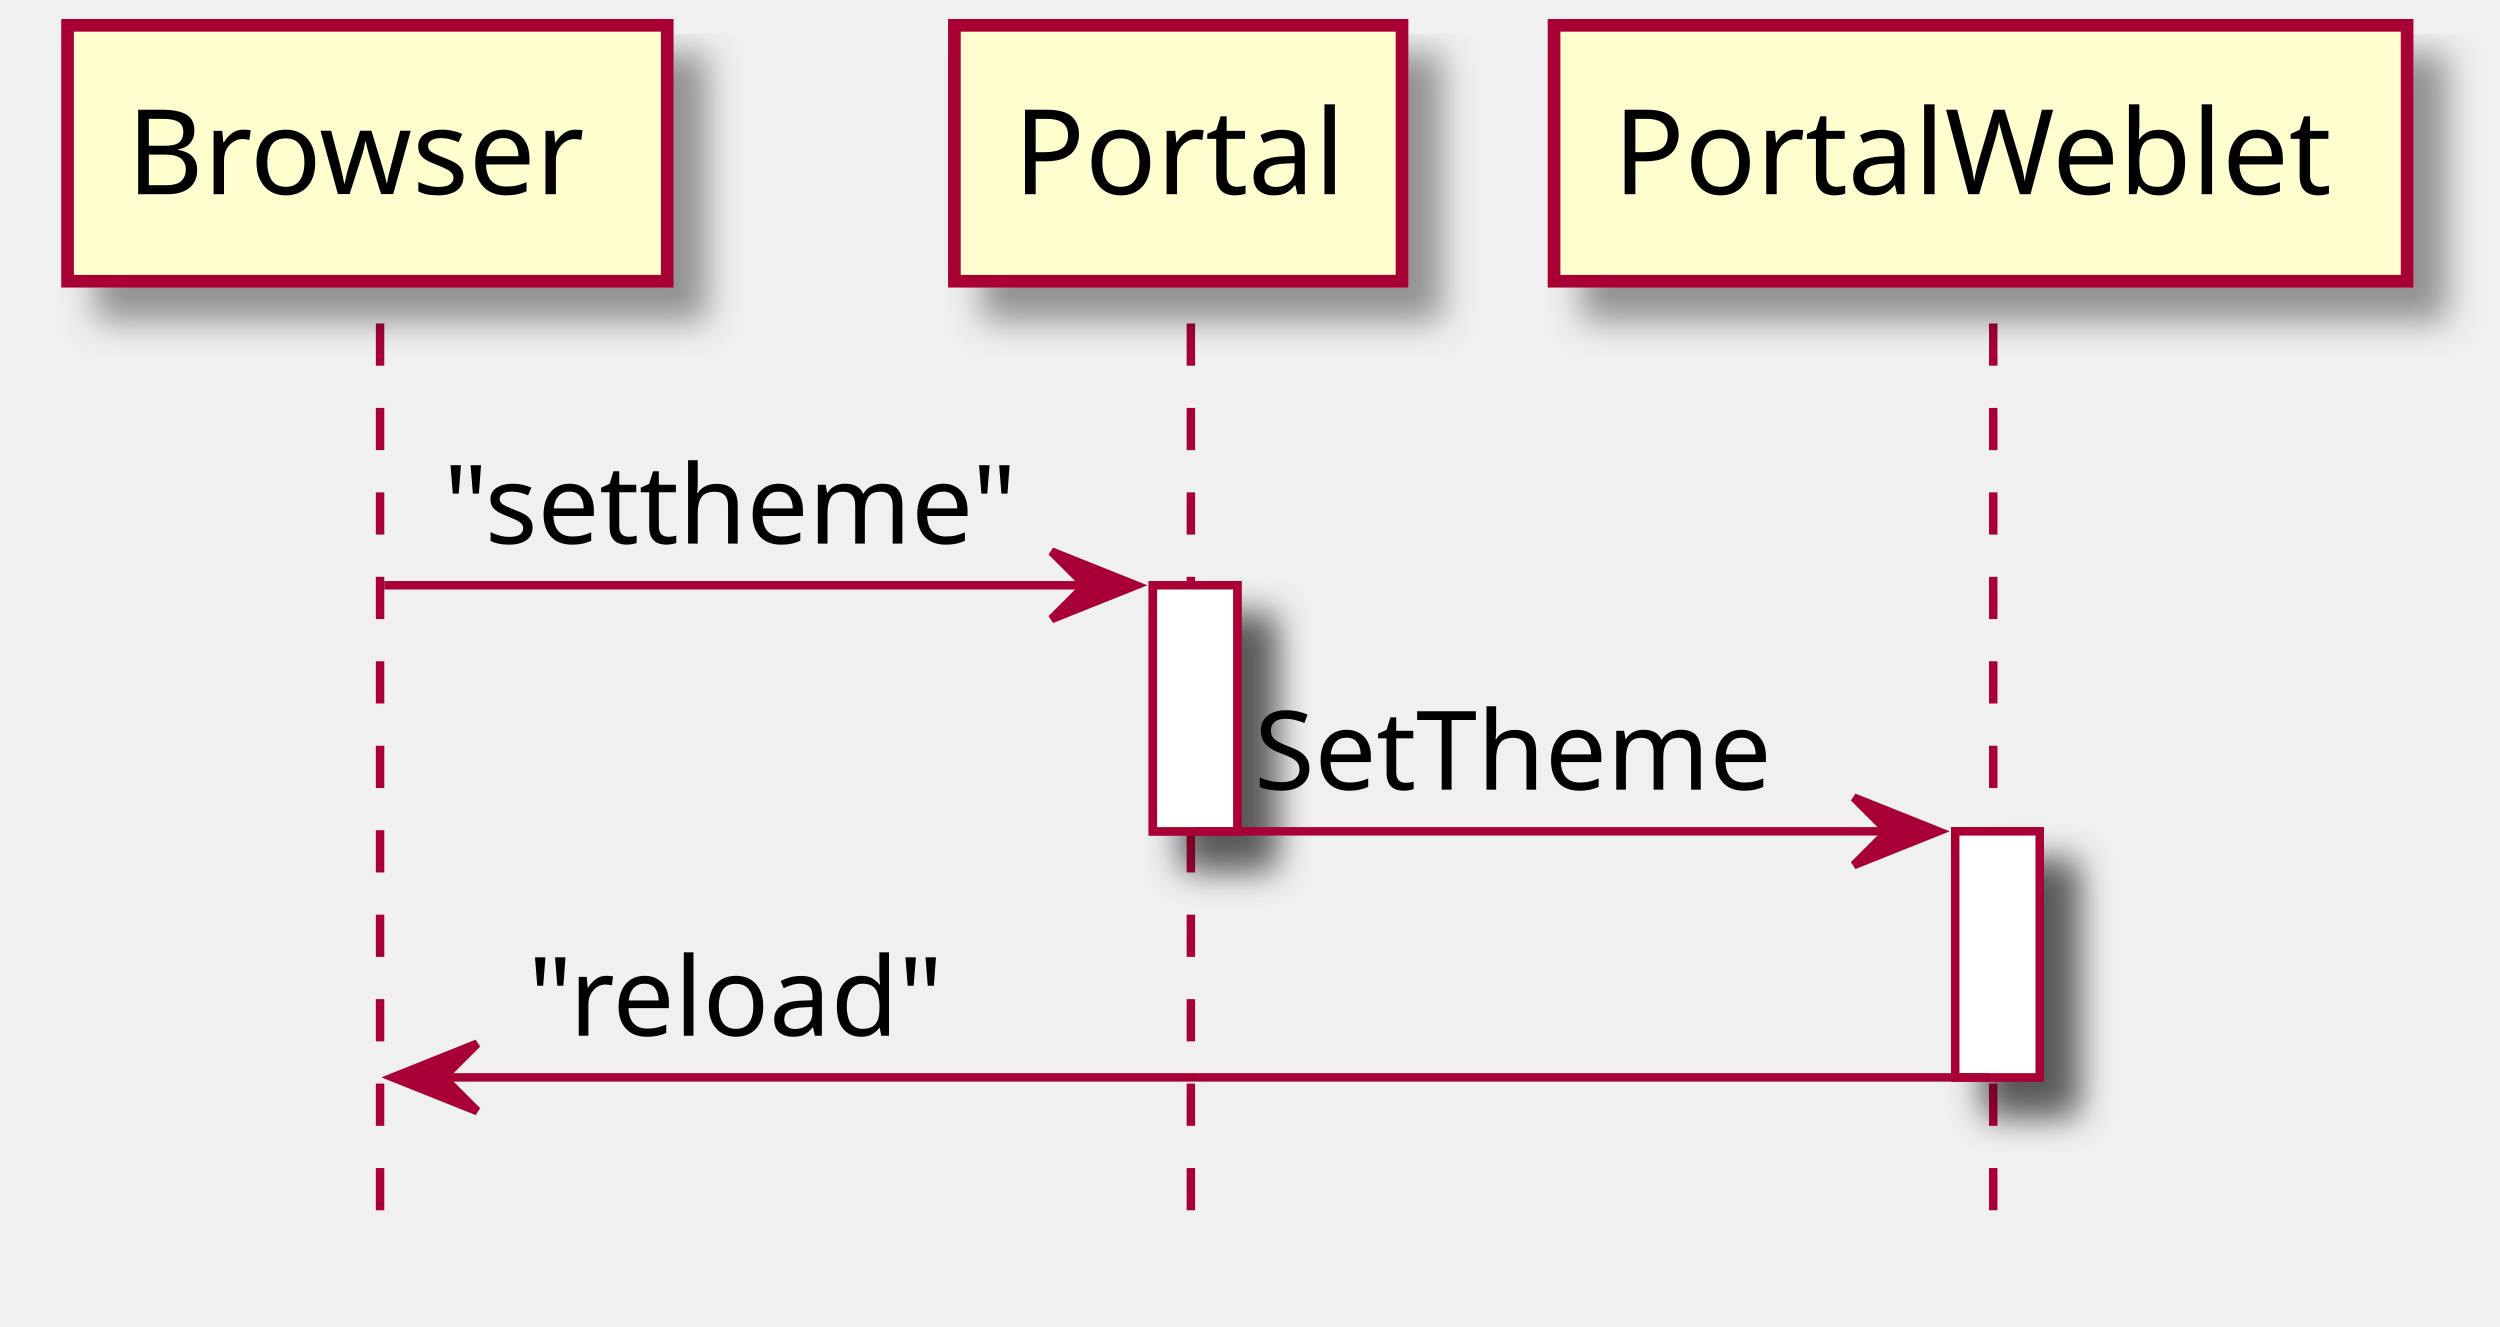
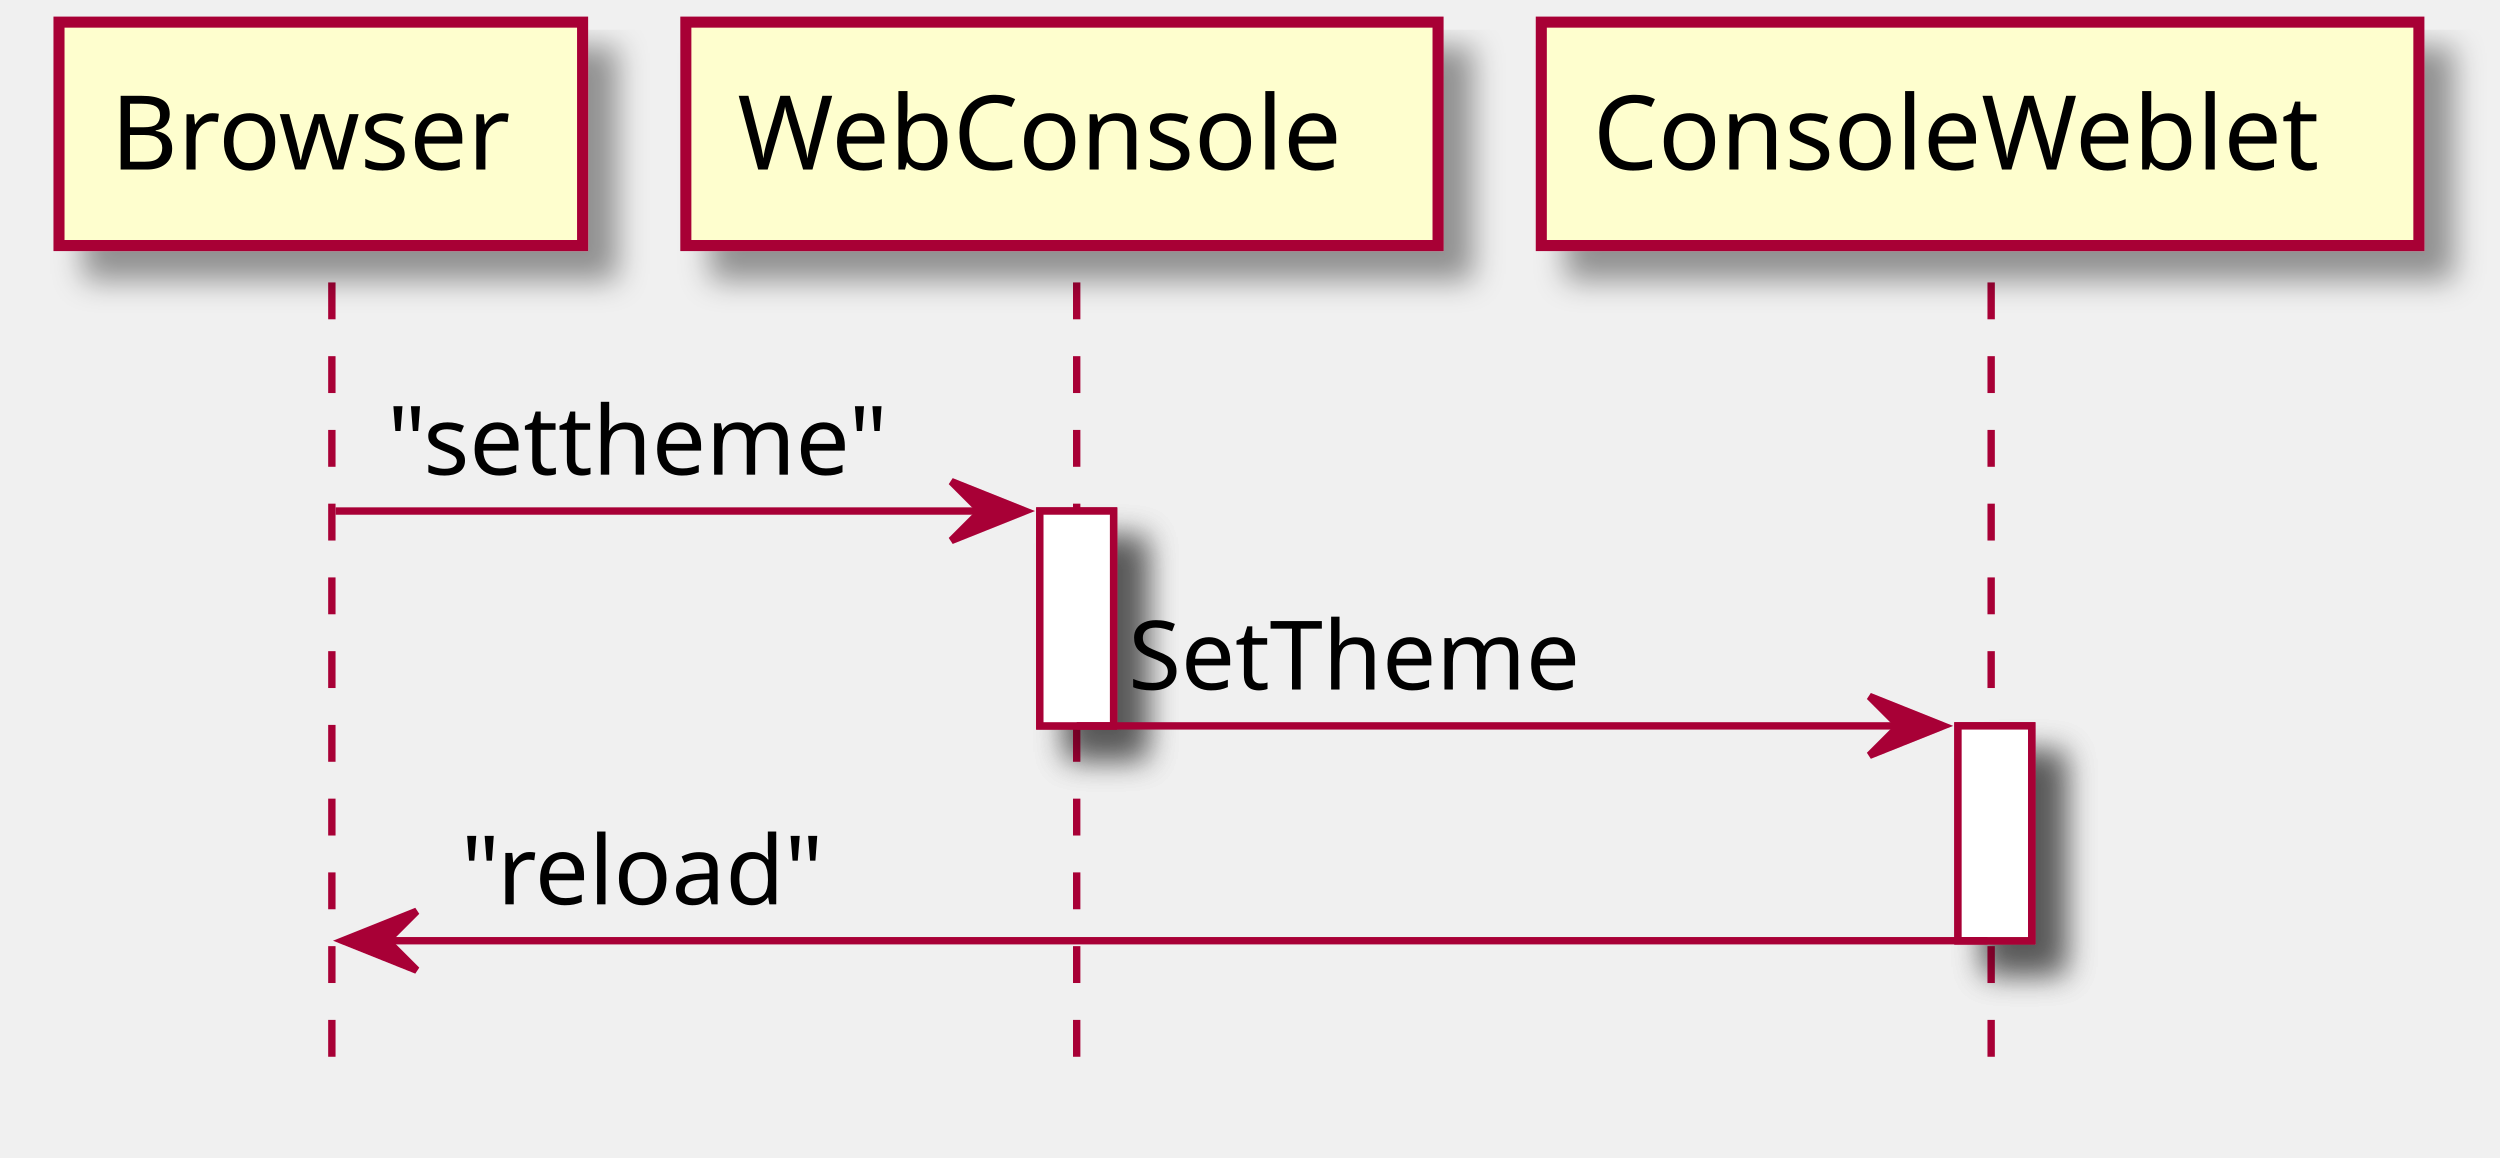
- <svg xmlns="http://www.w3.org/2000/svg" contentScriptType="application/ecmascript" contentStyleType="text/css" height="157px" preserveAspectRatio="none" style="width:296px;height:157px;" version="1.1" viewBox="0 0 296 157" width="296px" zoomAndPan="magnify">
+ <svg xmlns="http://www.w3.org/2000/svg" contentScriptType="application/ecmascript" contentStyleType="text/css" height="157px" preserveAspectRatio="none" style="width:339px;height:157px;" version="1.1" viewBox="0 0 339 157" width="339px" zoomAndPan="magnify">
  <defs>
-     <filter height="300%" id="f1mv99w3f9qjh0" width="300%" x="-1" y="-1">
+     <filter height="300%" id="fv7z91kee8sme" width="300%" x="-1" y="-1">
      <feGaussianBlur result="blurOut" stdDeviation="2.0" />
      <feColorMatrix in="blurOut" result="blurOut2" type="matrix" values="0 0 0 0 0 0 0 0 0 0 0 0 0 0 0 0 0 0 .4 0" />
      <feOffset dx="4.0" dy="4.0" in="blurOut2" result="blurOut3" />
      <feBlend in="SourceGraphic" in2="blurOut3" mode="normal" />
    </filter>
  </defs>
  <g>
-     <rect fill="#FFFFFF" filter="url(#f1mv99w3f9qjh0)" height="29.133" style="stroke: #A80036; stroke-width: 1.0;" width="10" x="136.5" y="69.297" />
-     <rect fill="#FFFFFF" filter="url(#f1mv99w3f9qjh0)" height="29.133" style="stroke: #A80036; stroke-width: 1.0;" width="10" x="231.5" y="98.43" />
+     <rect fill="#FFFFFF" filter="url(#fv7z91kee8sme)" height="29.133" style="stroke: #A80036; stroke-width: 1.0;" width="10" x="141" y="69.297" />
+     <rect fill="#FFFFFF" filter="url(#fv7z91kee8sme)" height="29.133" style="stroke: #A80036; stroke-width: 1.0;" width="10" x="265.5" y="98.43" />
    <line style="stroke: #A80036; stroke-width: 1.0; stroke-dasharray: 5.0,5.0;" x1="45" x2="45" y1="38.297" y2="145.695" />
-     <line style="stroke: #A80036; stroke-width: 1.0; stroke-dasharray: 5.0,5.0;" x1="141" x2="141" y1="38.297" y2="145.695" />
-     <line style="stroke: #A80036; stroke-width: 1.0; stroke-dasharray: 5.0,5.0;" x1="236" x2="236" y1="38.297" y2="145.695" />
-     <rect fill="#FEFECE" filter="url(#f1mv99w3f9qjh0)" height="30.297" style="stroke: #A80036; stroke-width: 1.5;" width="71" x="8" y="3" />
+     <line style="stroke: #A80036; stroke-width: 1.0; stroke-dasharray: 5.0,5.0;" x1="146" x2="146" y1="38.297" y2="145.695" />
+     <line style="stroke: #A80036; stroke-width: 1.0; stroke-dasharray: 5.0,5.0;" x1="270" x2="270" y1="38.297" y2="145.695" />
+     <rect fill="#FEFECE" filter="url(#fv7z91kee8sme)" height="30.297" style="stroke: #A80036; stroke-width: 1.5;" width="71" x="8" y="3" />
    <text fill="#000000" font-family="sans-serif" font-size="14" lengthAdjust="spacingAndGlyphs" textLength="57" x="15" y="22.995">Browser</text>
-     <rect fill="#FEFECE" filter="url(#f1mv99w3f9qjh0)" height="30.297" style="stroke: #A80036; stroke-width: 1.5;" width="53" x="113" y="3" />
-     <text fill="#000000" font-family="sans-serif" font-size="14" lengthAdjust="spacingAndGlyphs" textLength="39" x="120" y="22.995">Portal</text>
-     <rect fill="#FEFECE" filter="url(#f1mv99w3f9qjh0)" height="30.297" style="stroke: #A80036; stroke-width: 1.5;" width="101" x="184" y="3" />
-     <text fill="#000000" font-family="sans-serif" font-size="14" lengthAdjust="spacingAndGlyphs" textLength="87" x="191" y="22.995">PortalWeblet</text>
-     <rect fill="#FFFFFF" filter="url(#f1mv99w3f9qjh0)" height="29.133" style="stroke: #A80036; stroke-width: 1.0;" width="10" x="136.5" y="69.297" />
-     <rect fill="#FFFFFF" filter="url(#f1mv99w3f9qjh0)" height="29.133" style="stroke: #A80036; stroke-width: 1.0;" width="10" x="231.5" y="98.43" />
-     <polygon fill="#A80036" points="124.5,65.297,134.5,69.297,124.5,73.297,128.5,69.297" style="stroke: #A80036; stroke-width: 1.0;" />
-     <line style="stroke: #A80036; stroke-width: 1.0;" x1="45.5" x2="130.5" y1="69.297" y2="69.297" />
+     <rect fill="#FEFECE" filter="url(#fv7z91kee8sme)" height="30.297" style="stroke: #A80036; stroke-width: 1.5;" width="102" x="93" y="3" />
+     <text fill="#000000" font-family="sans-serif" font-size="14" lengthAdjust="spacingAndGlyphs" textLength="88" x="100" y="22.995">WebConsole</text>
+     <rect fill="#FEFECE" filter="url(#fv7z91kee8sme)" height="30.297" style="stroke: #A80036; stroke-width: 1.5;" width="119" x="209" y="3" />
+     <text fill="#000000" font-family="sans-serif" font-size="14" lengthAdjust="spacingAndGlyphs" textLength="105" x="216" y="22.995">ConsoleWeblet</text>
+     <rect fill="#FFFFFF" filter="url(#fv7z91kee8sme)" height="29.133" style="stroke: #A80036; stroke-width: 1.0;" width="10" x="141" y="69.297" />
+     <rect fill="#FFFFFF" filter="url(#fv7z91kee8sme)" height="29.133" style="stroke: #A80036; stroke-width: 1.0;" width="10" x="265.5" y="98.43" />
+     <polygon fill="#A80036" points="129,65.297,139,69.297,129,73.297,133,69.297" style="stroke: #A80036; stroke-width: 1.0;" />
+     <line style="stroke: #A80036; stroke-width: 1.0;" x1="45.5" x2="135" y1="69.297" y2="69.297" />
    <text fill="#000000" font-family="sans-serif" font-size="13" lengthAdjust="spacingAndGlyphs" textLength="72" x="52.5" y="64.364">"settheme"</text>
-     <polygon fill="#A80036" points="219.5,94.43,229.5,98.43,219.5,102.43,223.5,98.43" style="stroke: #A80036; stroke-width: 1.0;" />
-     <line style="stroke: #A80036; stroke-width: 1.0;" x1="141.5" x2="225.5" y1="98.43" y2="98.43" />
-     <text fill="#000000" font-family="sans-serif" font-size="13" lengthAdjust="spacingAndGlyphs" textLength="66" x="148.5" y="93.497">SetTheme</text>
+     <polygon fill="#A80036" points="253.5,94.43,263.5,98.43,253.5,102.43,257.5,98.43" style="stroke: #A80036; stroke-width: 1.0;" />
+     <line style="stroke: #A80036; stroke-width: 1.0;" x1="146" x2="259.5" y1="98.43" y2="98.43" />
+     <text fill="#000000" font-family="sans-serif" font-size="13" lengthAdjust="spacingAndGlyphs" textLength="66" x="153" y="93.497">SetTheme</text>
    <polygon fill="#A80036" points="56.5,123.562,46.5,127.562,56.5,131.562,52.5,127.562" style="stroke: #A80036; stroke-width: 1.0;" />
-     <line style="stroke: #A80036; stroke-width: 1.0;" x1="50.5" x2="235.5" y1="127.562" y2="127.562" />
+     <line style="stroke: #A80036; stroke-width: 1.0;" x1="50.5" x2="269.5" y1="127.562" y2="127.562" />
    <text fill="#000000" font-family="sans-serif" font-size="13" lengthAdjust="spacingAndGlyphs" textLength="50" x="62.5" y="122.629">"reload"</text>
  </g>
</svg>
